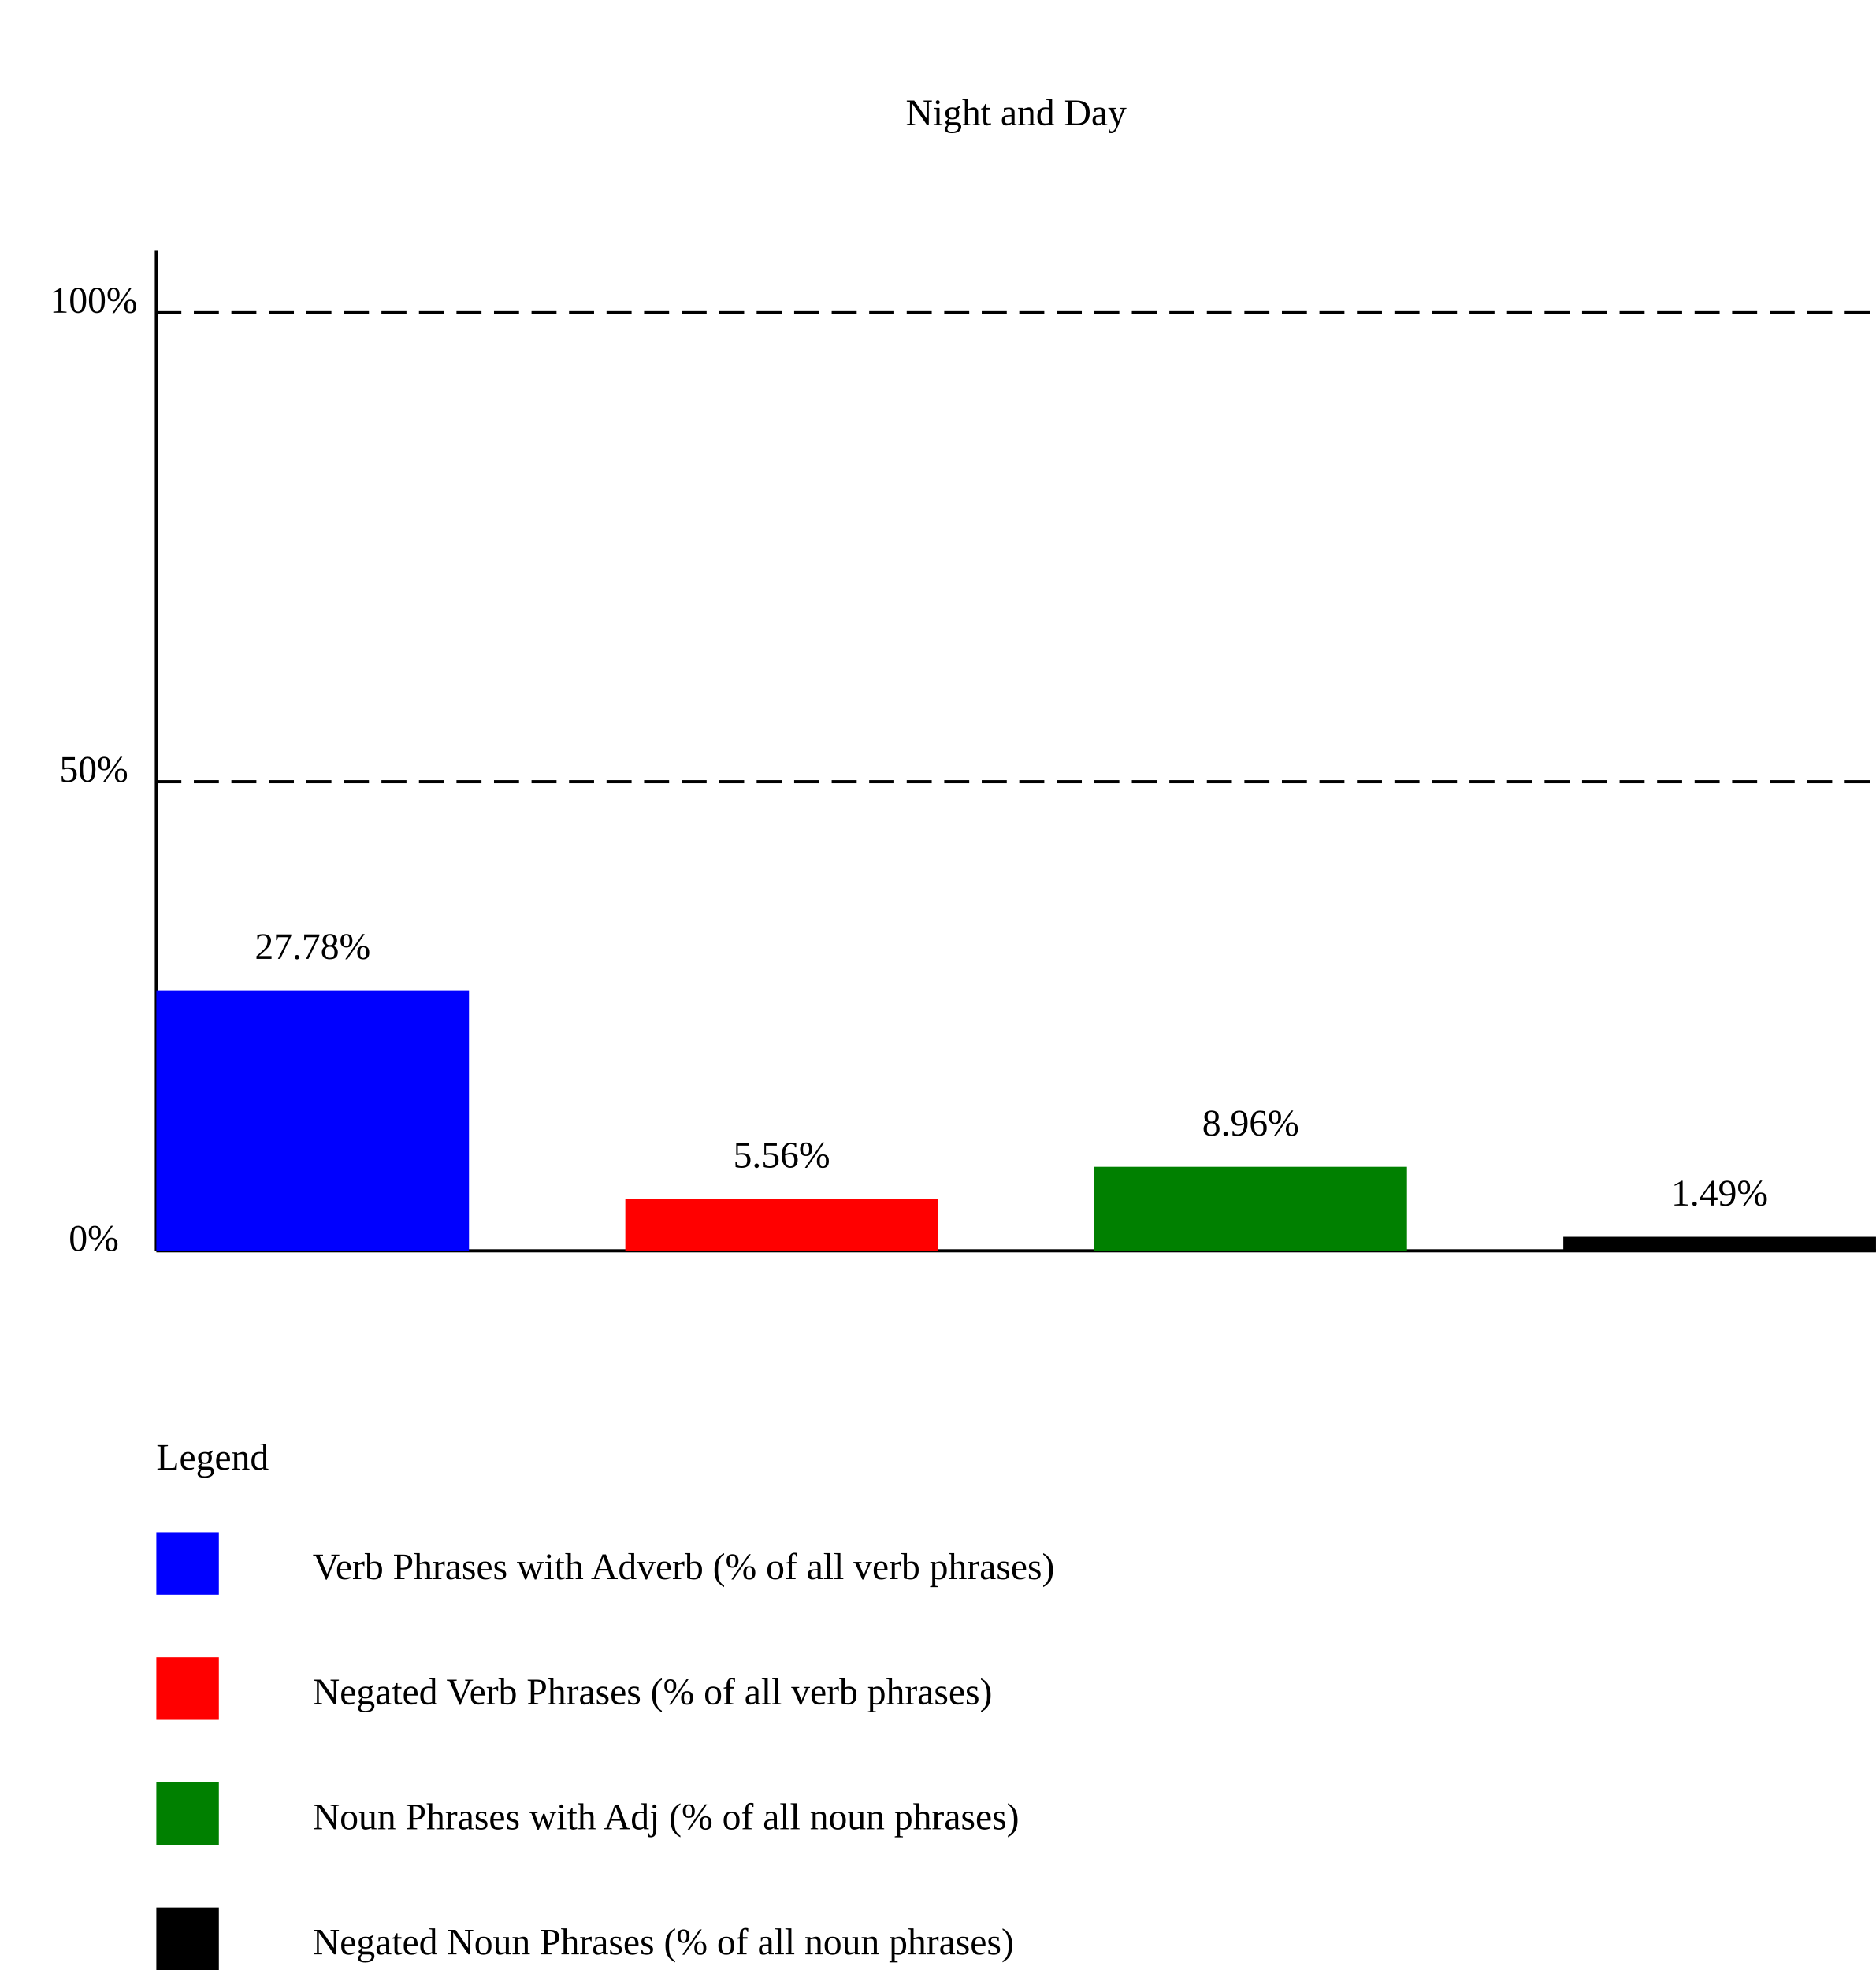
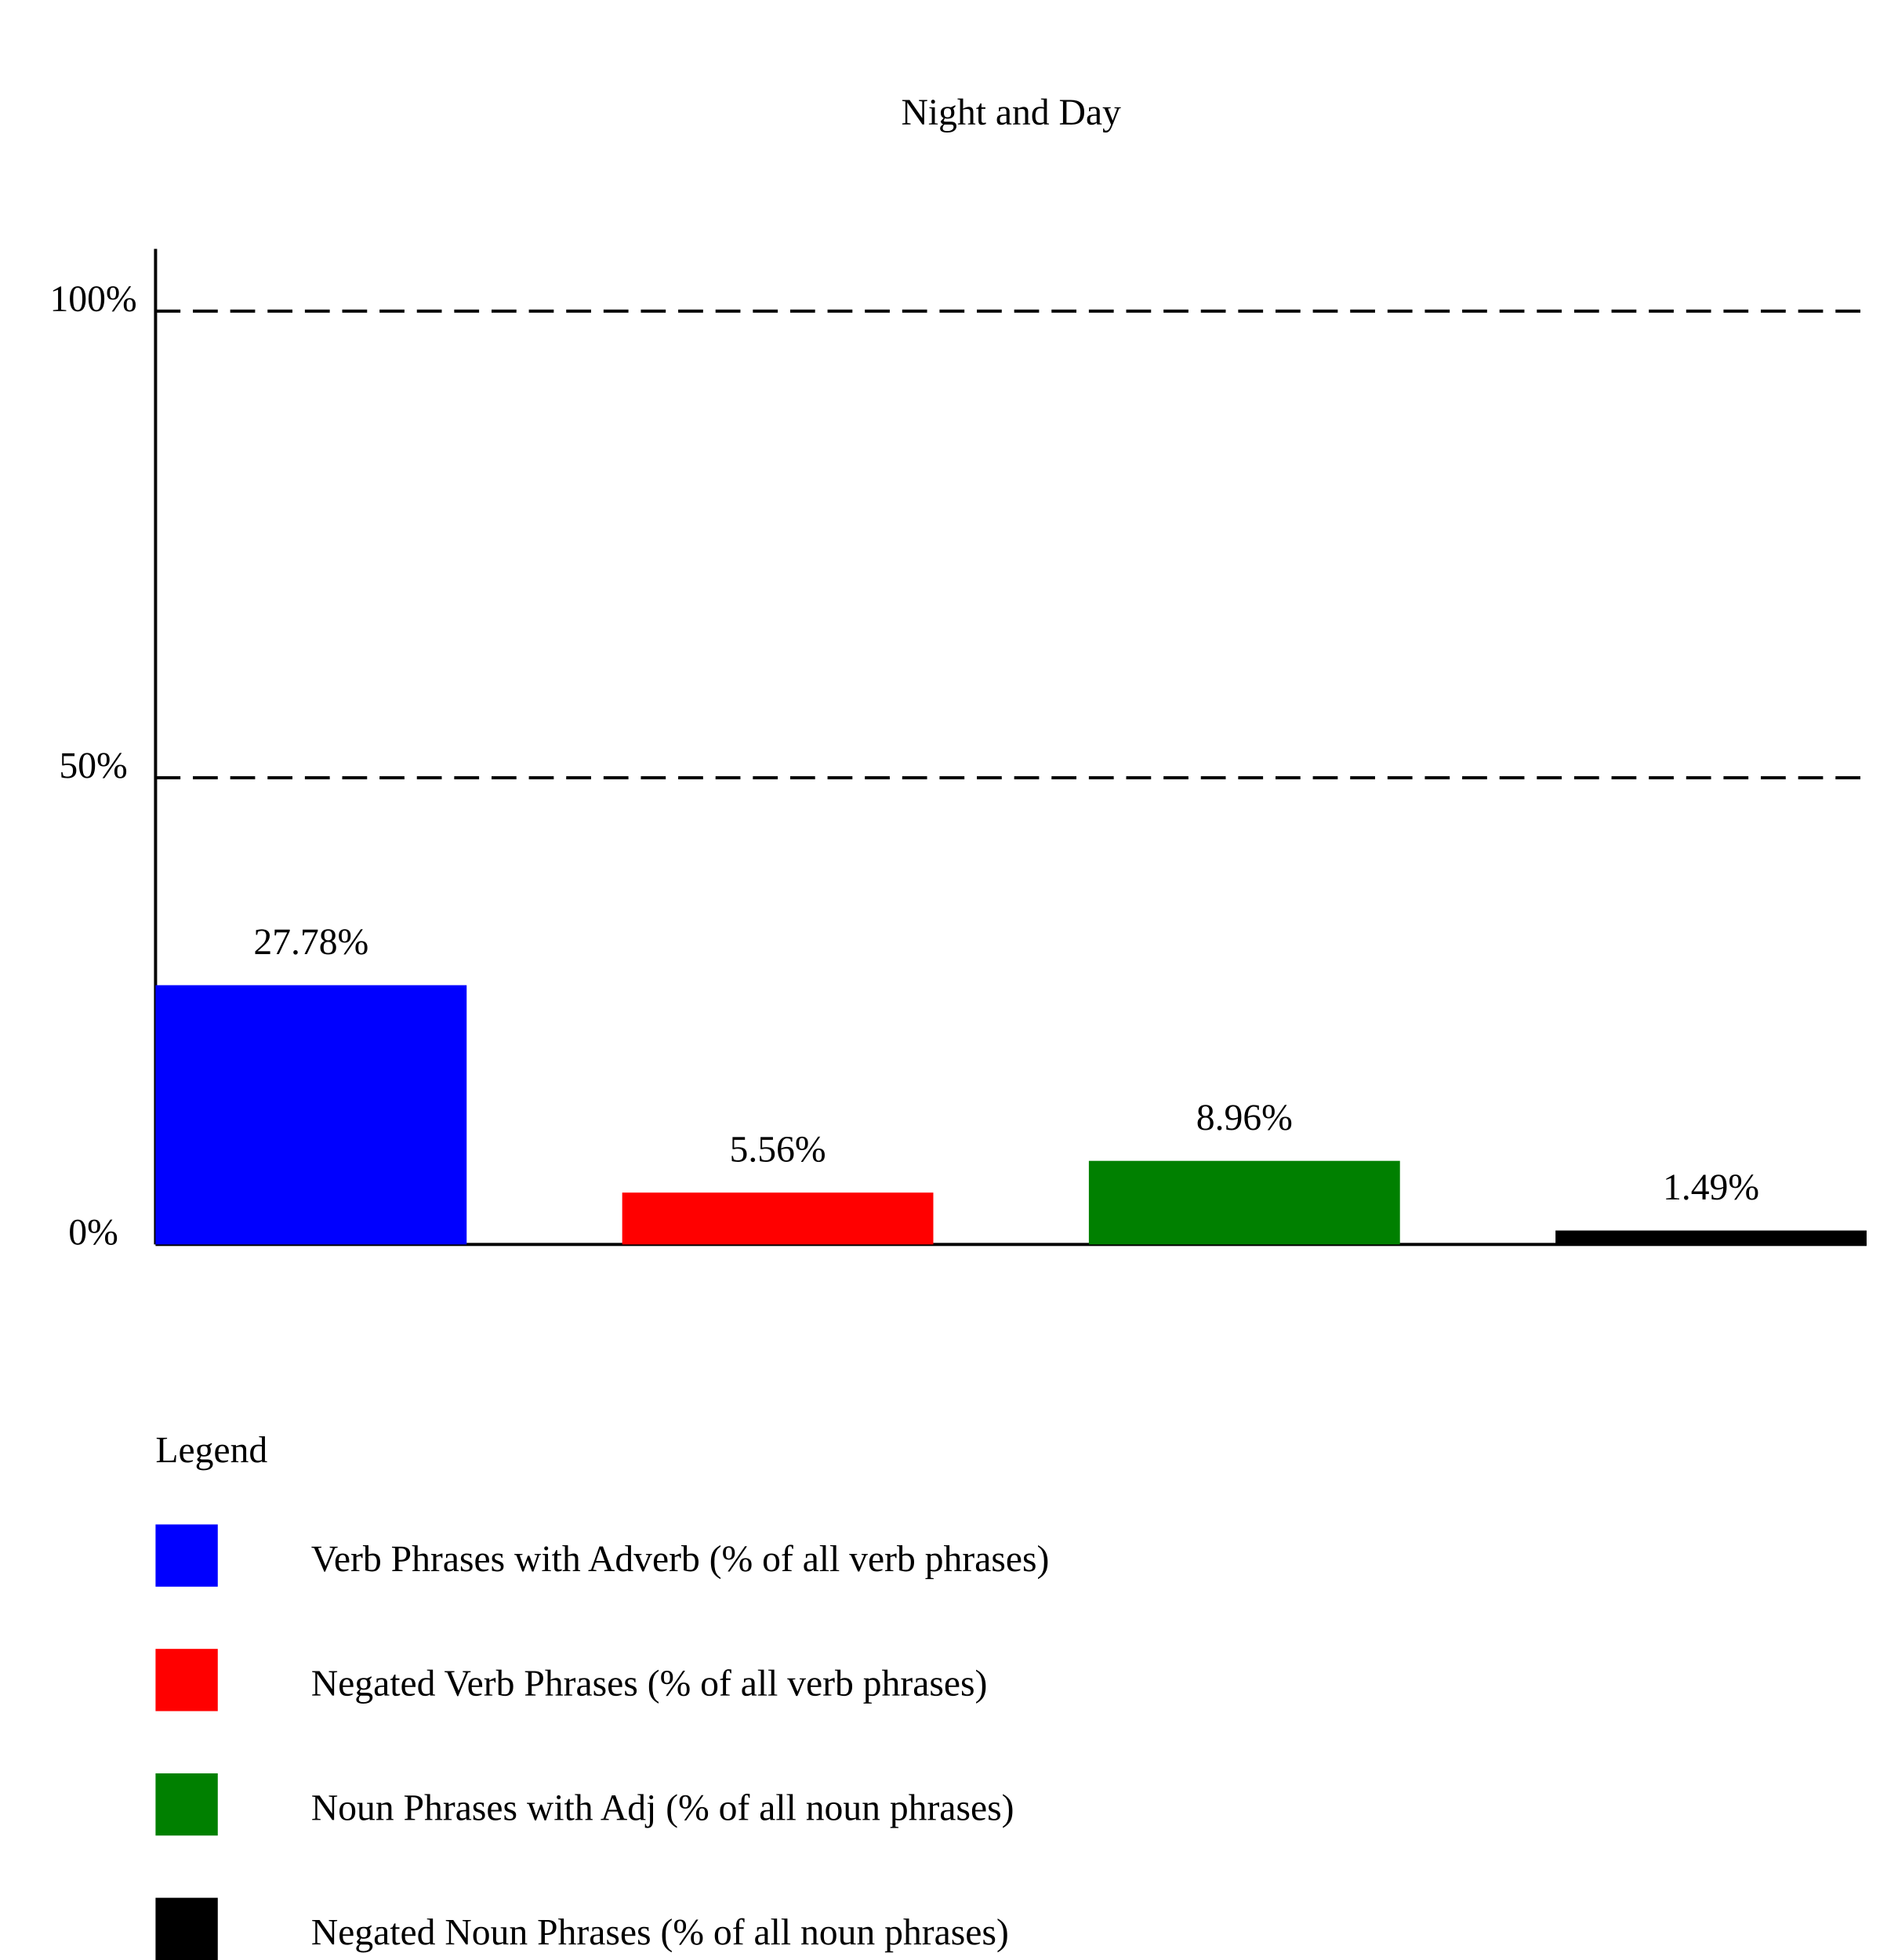
- <svg xmlns="http://www.w3.org/2000/svg" width="100%" height="100%" viewBox="0 0 600 630" preserveAspectRatio="xMidYMid">
+ <svg xmlns="http://www.w3.org/2000/svg" width="100%" height="100%" viewBox="0 0 610 630" preserveAspectRatio="xMidYMid">
  <text x="325" y="40" text-anchor="middle">Night and Day</text>
  <line x1="50" y1="400" x2="600" y2="400" style="stroke:rgb(0,0,0);stroke-width:1" />
  <line x1="50" y1="400" x2="50" y2="80" style="stroke:rgb(0,0,0);stroke-width:1" />
  <text x="30" y="400" text-anchor="middle">0%</text>
  <text x="30" y="250" text-anchor="middle">50%</text>
  <text x="30" y="100" text-anchor="middle">100%</text>
  <line x1="50" y1="250" x2="600" y2="250" style="stroke:rgb(0,0,0);stroke-width:1" stroke-dasharray="8 4" />
  <line x1="50" y1="100" x2="600" y2="100" style="stroke:rgb(0,0,0);stroke-width:1" stroke-dasharray="8 4" />
  <rect x="50" y="316.667" width="100" height="83.333" style="fill:blue" />
  <rect x="200" y="383.333" width="100" height="16.667" style="fill:red" />
  <rect x="350" y="373.134" width="100" height="26.866" style="fill:green" />
  <rect x="500" y="395.522" width="100" height="4.478" style="fill:black" />
  <text x="100" y="306.667" text-anchor="middle">27.78%</text>
  <text x="250" y="373.333" text-anchor="middle">5.56%</text>
  <text x="400" y="363.134" text-anchor="middle">8.96%</text>
  <text x="550" y="385.522" text-anchor="middle">1.49%</text>
  <text x="50" y="470" text-anchor="left">Legend</text>
  <rect x="50" y="490" width="20" height="20" style="fill:blue" />
  <text x="100" y="505" text-anchor="left">Verb Phrases with Adverb (% of all verb phrases)</text>
  <rect x="50" y="530" width="20" height="20" style="fill:red" />
  <text x="100" y="545" text-anchor="left">Negated Verb Phrases (% of all verb phrases)</text>
  <rect x="50" y="570" width="20" height="20" style="fill:green" />
  <text x="100" y="585" text-anchor="left">Noun Phrases with Adj (% of all noun phrases)</text>
  <rect x="50" y="610" width="20" height="20" style="fill:black" />
  <text x="100" y="625" text-anchor="left">Negated Noun Phrases (% of all noun phrases)</text>
</svg>
